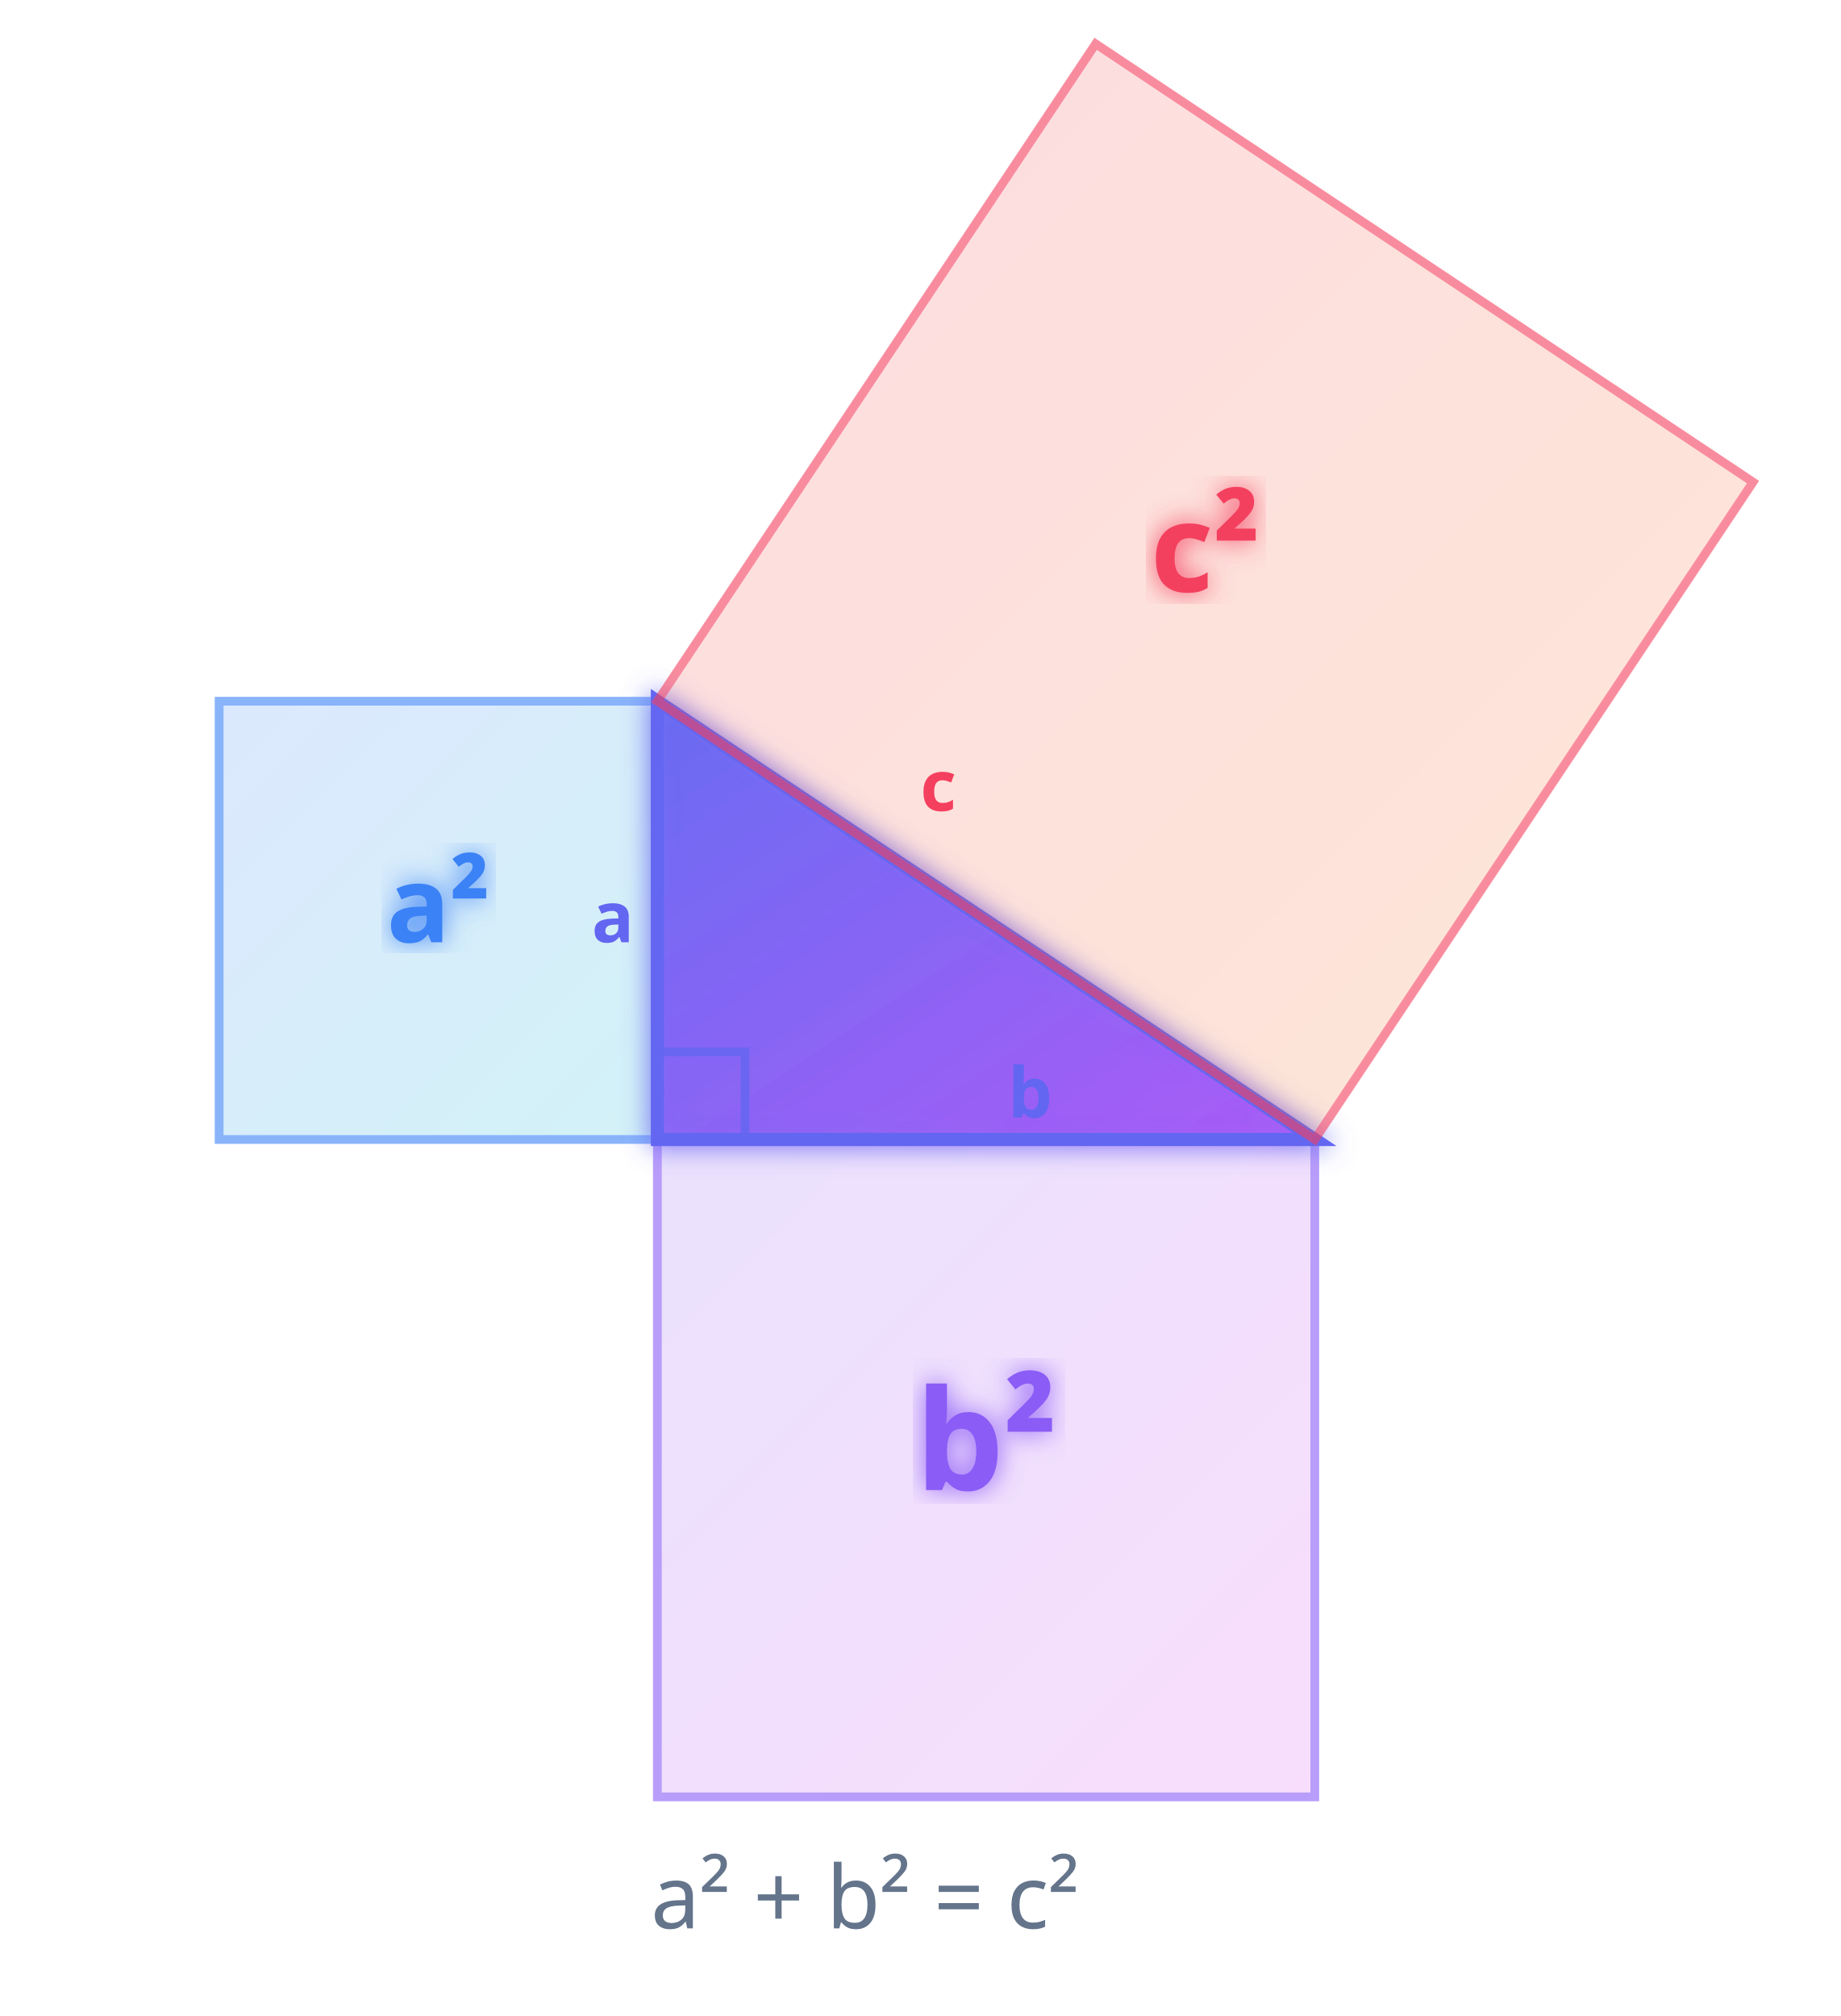
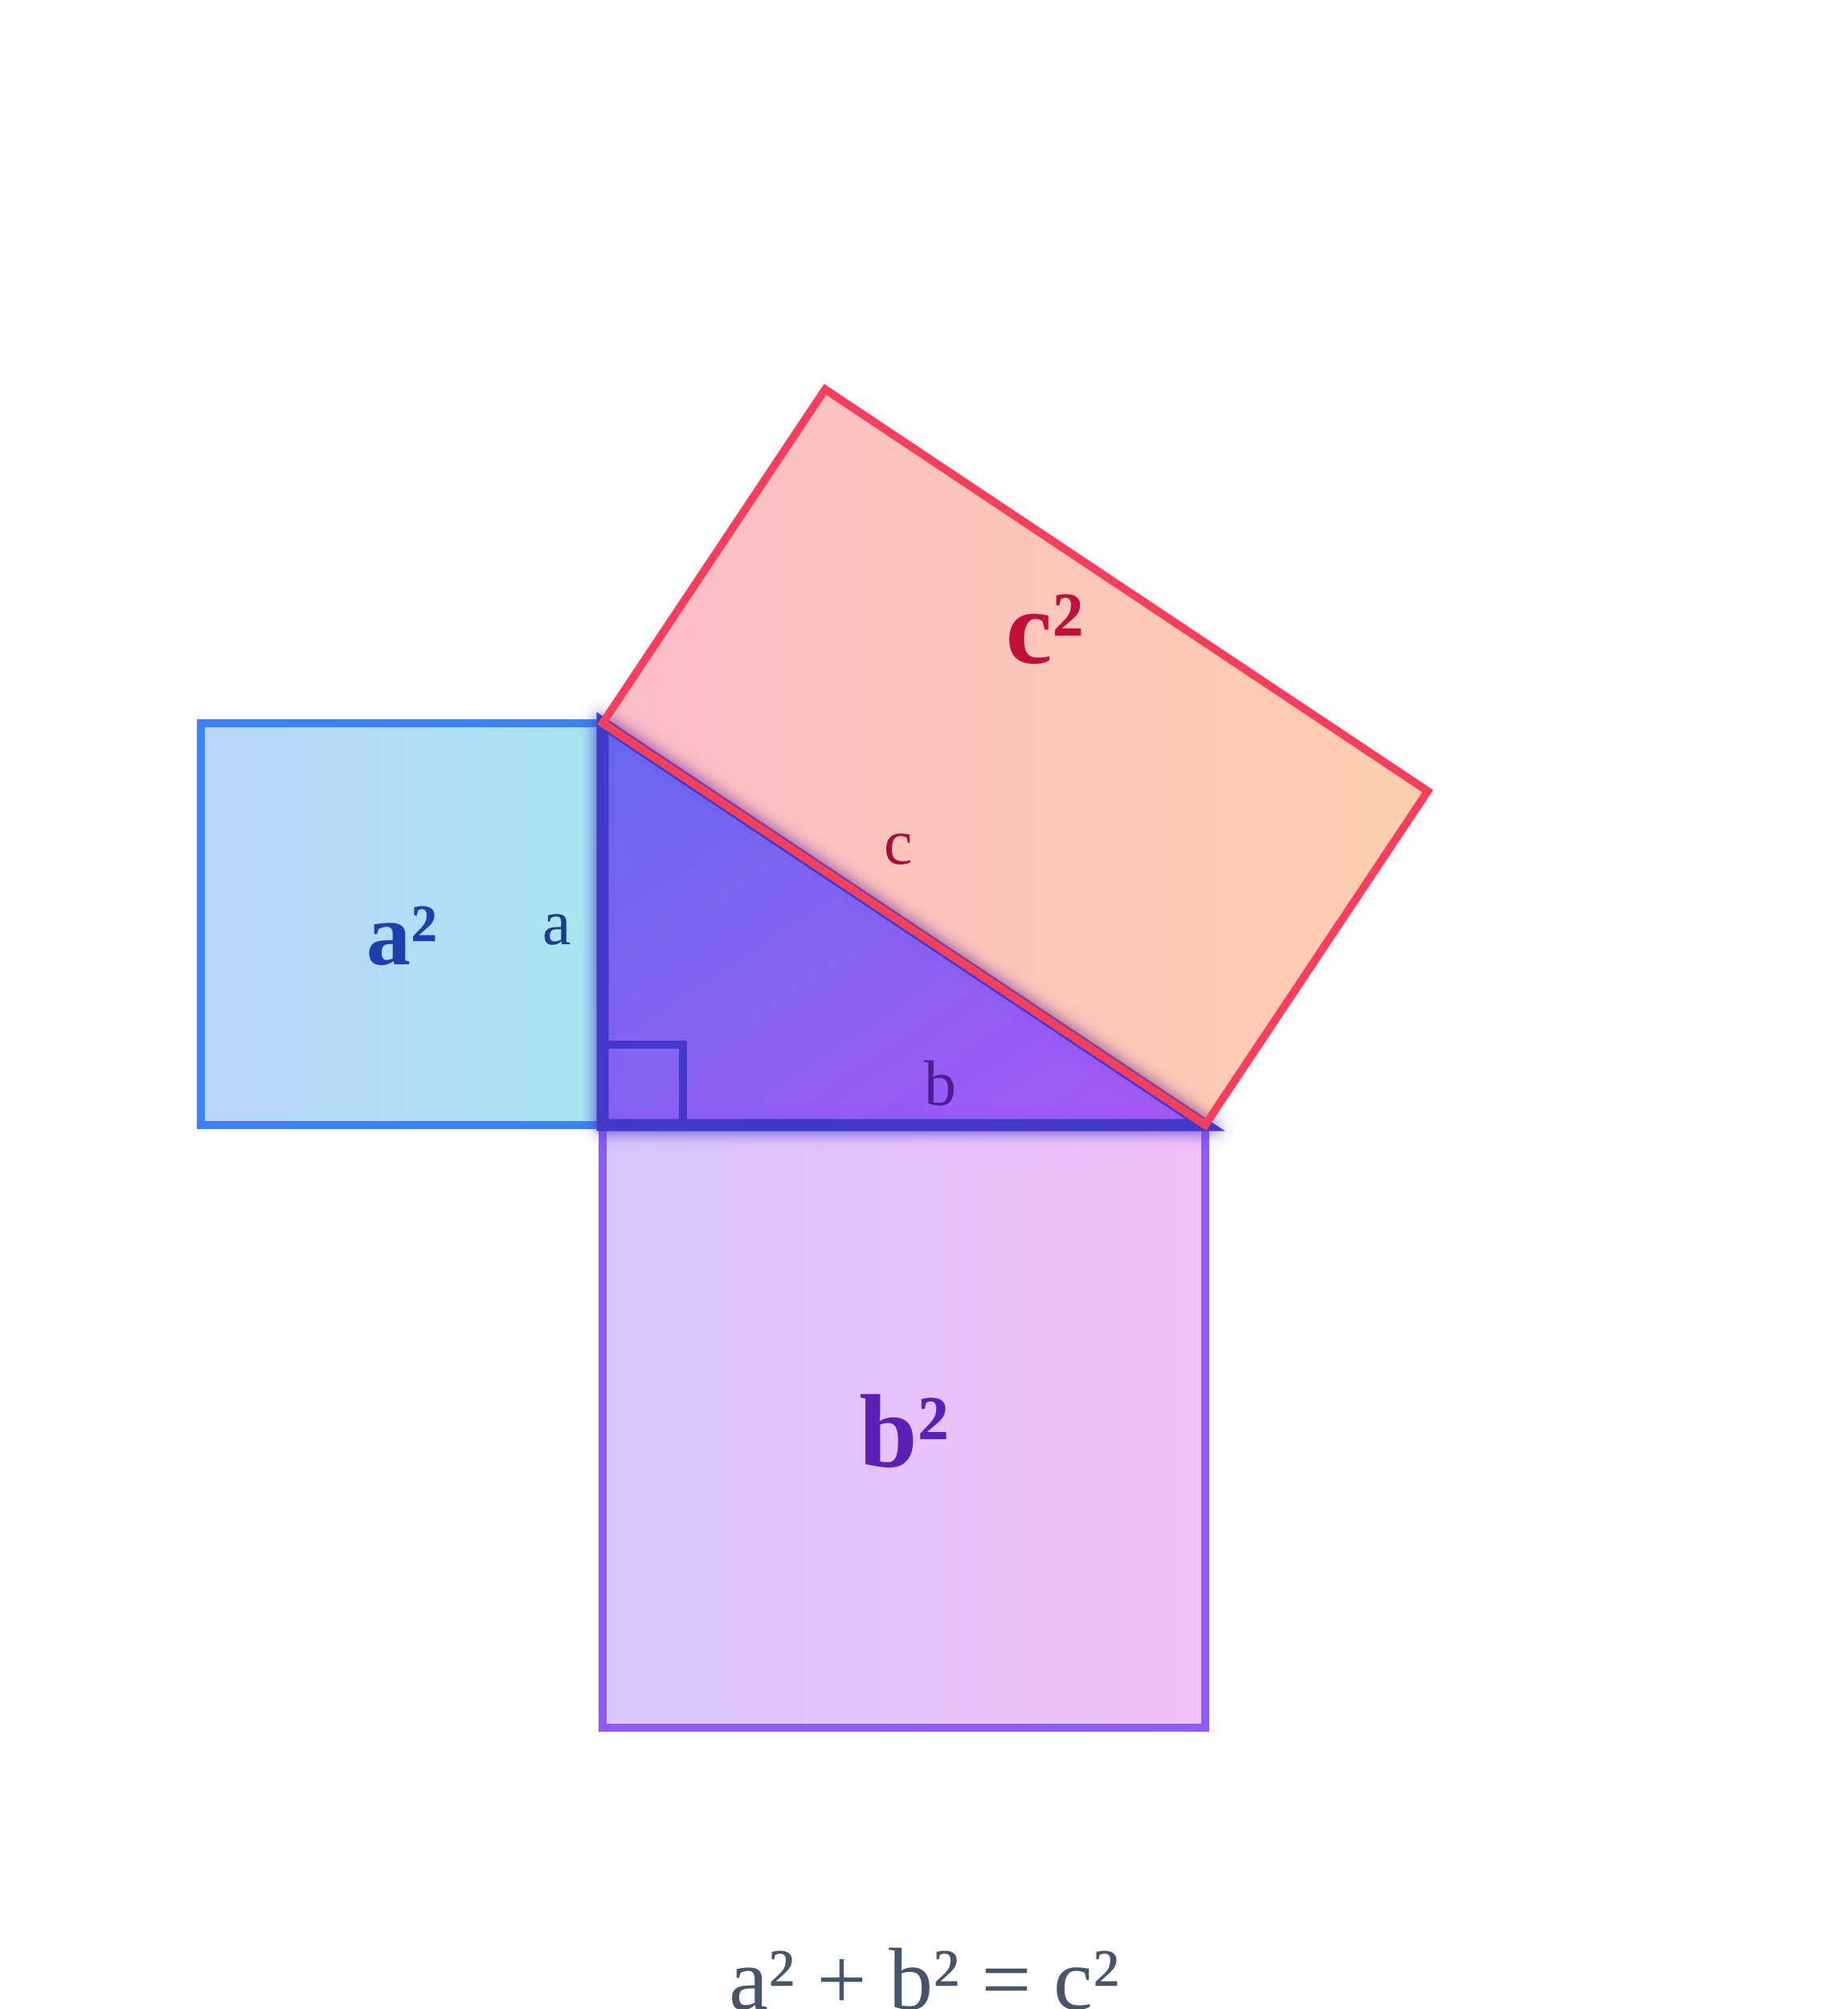
- <svg xmlns="http://www.w3.org/2000/svg" viewBox="0 -60 420 460">
+ <svg xmlns="http://www.w3.org/2000/svg" viewBox="0 -80 460 500">
  <defs>
    <linearGradient id="triangleGradient" x1="0%" y1="0%" x2="100%" y2="100%">
-       <stop offset="0%" style="stop-color:#6366f1;stop-opacity:0.8" />
-       <stop offset="100%" style="stop-color:#a855f7;stop-opacity:0.8" />
+       <stop offset="0%" stop-color="#6366f1" stop-opacity="0.85" />
+       <stop offset="100%" stop-color="#a855f7" stop-opacity="0.85" />
    </linearGradient>
-     <linearGradient id="squareAGradient" x1="0%" y1="0%" x2="100%" y2="100%">
-       <stop offset="0%" style="stop-color:#3b82f6;stop-opacity:0.3" />
-       <stop offset="100%" style="stop-color:#06b6d4;stop-opacity:0.3" />
+     <linearGradient id="squareAGradient">
+       <stop offset="0%" stop-color="#3b82f6" stop-opacity="0.35" />
+       <stop offset="100%" stop-color="#06b6d4" stop-opacity="0.35" />
    </linearGradient>
-     <linearGradient id="squareBGradient" x1="0%" y1="0%" x2="100%" y2="100%">
-       <stop offset="0%" style="stop-color:#8b5cf6;stop-opacity:0.3" />
-       <stop offset="100%" style="stop-color:#d946ef;stop-opacity:0.3" />
+     <linearGradient id="squareBGradient">
+       <stop offset="0%" stop-color="#8b5cf6" stop-opacity="0.35" />
+       <stop offset="100%" stop-color="#d946ef" stop-opacity="0.35" />
    </linearGradient>
-     <linearGradient id="squareCGradient" x1="0%" y1="0%" x2="100%" y2="100%">
-       <stop offset="0%" style="stop-color:#f43f5e;stop-opacity:0.3" />
-       <stop offset="100%" style="stop-color:#f97316;stop-opacity:0.3" />
+     <linearGradient id="squareCGradient">
+       <stop offset="0%" stop-color="#f43f5e" stop-opacity="0.35" />
+       <stop offset="100%" stop-color="#f97316" stop-opacity="0.35" />
    </linearGradient>
    <filter id="glow">
-       <feGaussianBlur stdDeviation="3" result="coloredBlur" />
+       <feGaussianBlur stdDeviation="2" result="blur" />
      <feMerge>
-         <feMergeNode in="coloredBlur" />
+         <feMergeNode in="blur" />
        <feMergeNode in="SourceGraphic" />
      </feMerge>
    </filter>
  </defs>
-   <rect x="50" y="100" width="100" height="100" fill="url(#squareAGradient)" stroke="#3b82f6" stroke-width="2" opacity="0.6">
-     <animate attributeName="opacity" values="0.6;0.8;0.6" dur="3s" repeatCount="indefinite" />
-   </rect>
-   <text x="100" y="155" font-family="system-ui, sans-serif" font-size="24" font-weight="bold" fill="#3b82f6" text-anchor="middle" filter="url(#glow)">a²</text>
-   <rect x="150" y="200" width="150" height="150" fill="url(#squareBGradient)" stroke="#8b5cf6" stroke-width="2" opacity="0.6">
-     <animate attributeName="opacity" values="0.6;0.8;0.6" dur="3s" repeatCount="indefinite" begin="1s" />
-   </rect>
-   <text x="225" y="280" font-family="system-ui, sans-serif" font-size="32" font-weight="bold" fill="#8b5cf6" text-anchor="middle" filter="url(#glow)">b²</text>
-   <polygon points="150,200 150,100 300,200" fill="url(#triangleGradient)" stroke="#6366f1" stroke-width="3" filter="url(#glow)">
-     <animate attributeName="opacity" values="0.9;1;0.9" dur="4s" repeatCount="indefinite" />
-   </polygon>
-   <path d="M 150 180 L 170 180 L 170 200" fill="none" stroke="#6366f1" stroke-width="2" opacity="0.8" />
-   <g>
-     <polygon points="150,100 300,200 400,50 250,-50" fill="url(#squareCGradient)" stroke="#f43f5e" stroke-width="2" opacity="0.6">
-       <animate attributeName="opacity" values="0.6;0.9;0.6" dur="3s" repeatCount="indefinite" begin="0.5s" />
-     </polygon>
-     <text x="275" y="75" font-family="system-ui, sans-serif" font-size="28" font-weight="bold" fill="#f43f5e" text-anchor="middle" filter="url(#glow)">c²</text>
-   </g>
-   <text x="135" y="155" font-family="system-ui, sans-serif" font-size="16" font-weight="600" fill="#6366f1">a</text>
-   <text x="230" y="195" font-family="system-ui, sans-serif" font-size="16" font-weight="600" fill="#6366f1">b</text>
-   <text x="210" y="125" font-family="system-ui, sans-serif" font-size="16" font-weight="600" fill="#f43f5e">c</text>
-   <text x="200" y="380" font-family="system-ui, sans-serif" font-size="20" font-weight="300" fill="#64748b" text-anchor="middle">
+   <rect x="50" y="100" width="100" height="100" fill="url(#squareAGradient)" stroke="#3b82f6" stroke-width="2" />
+   <text x="100" y="160" font-size="22" font-weight="600" fill="#1e40af" text-anchor="middle">a²</text>
+   <rect x="150" y="200" width="150" height="150" fill="url(#squareBGradient)" stroke="#8b5cf6" stroke-width="2" />
+   <text x="225" y="285" font-size="26" font-weight="600" fill="#5b21b6" text-anchor="middle">b²</text>
+   <polygon points="150,200 150,100 300,200" fill="url(#triangleGradient)" stroke="#4338ca" stroke-width="3" filter="url(#glow)" />
+   <path d="M150 180 L170 180 L170 200" fill="none" stroke="#4338ca" stroke-width="2" />
+   <polygon points="       150,100       300,200       355.4,116.9       205.4,16.9" fill="url(#squareCGradient)" stroke="#f43f5e" stroke-width="2" />
+   <text x="260" y="85" font-size="26" font-weight="600" fill="#be123c" text-anchor="middle">c²</text>
+   <text x="135" y="155" font-size="16" fill="#1e3a8a">a</text>
+   <text x="230" y="195" font-size="16" fill="#4c1d95">b</text>
+   <text x="220" y="135" font-size="16" fill="#9f1239">c</text>
+   <text x="230" y="420" font-size="22" fill="#475569" text-anchor="middle">
    a² + b² = c²
-     <animate attributeName="opacity" values="0.5;1;0.5" dur="2s" repeatCount="indefinite" />
  </text>
</svg>
